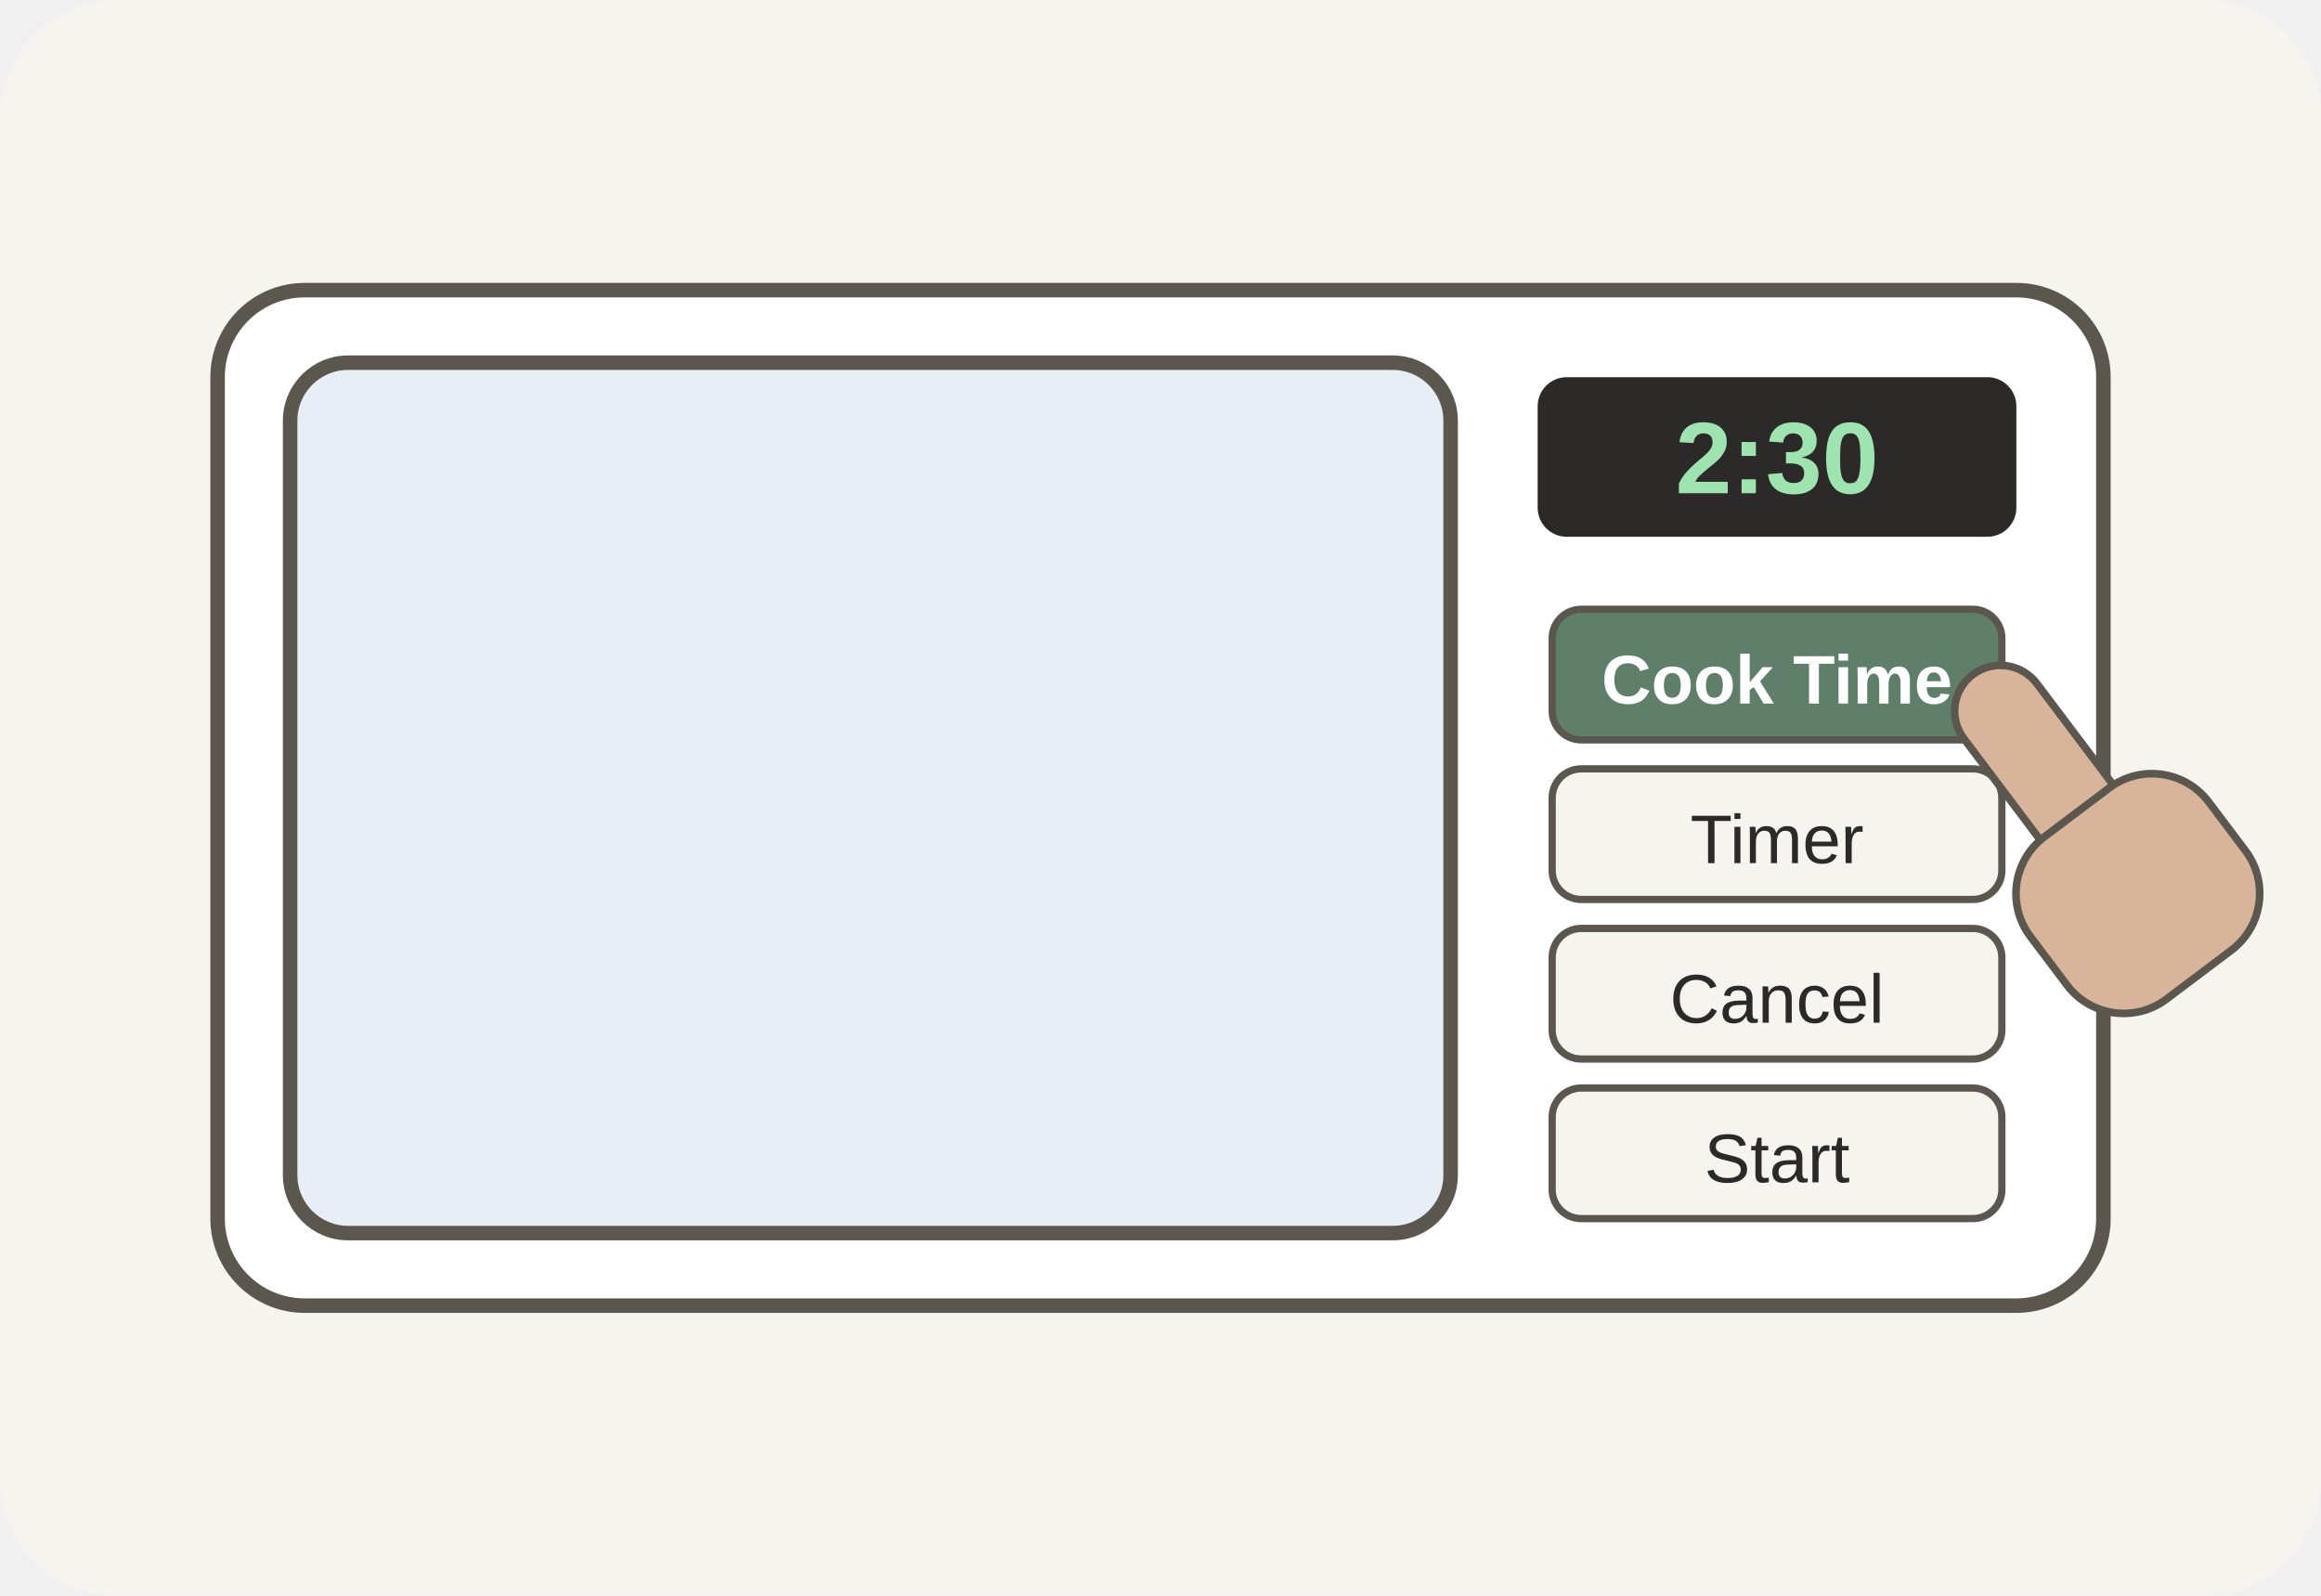
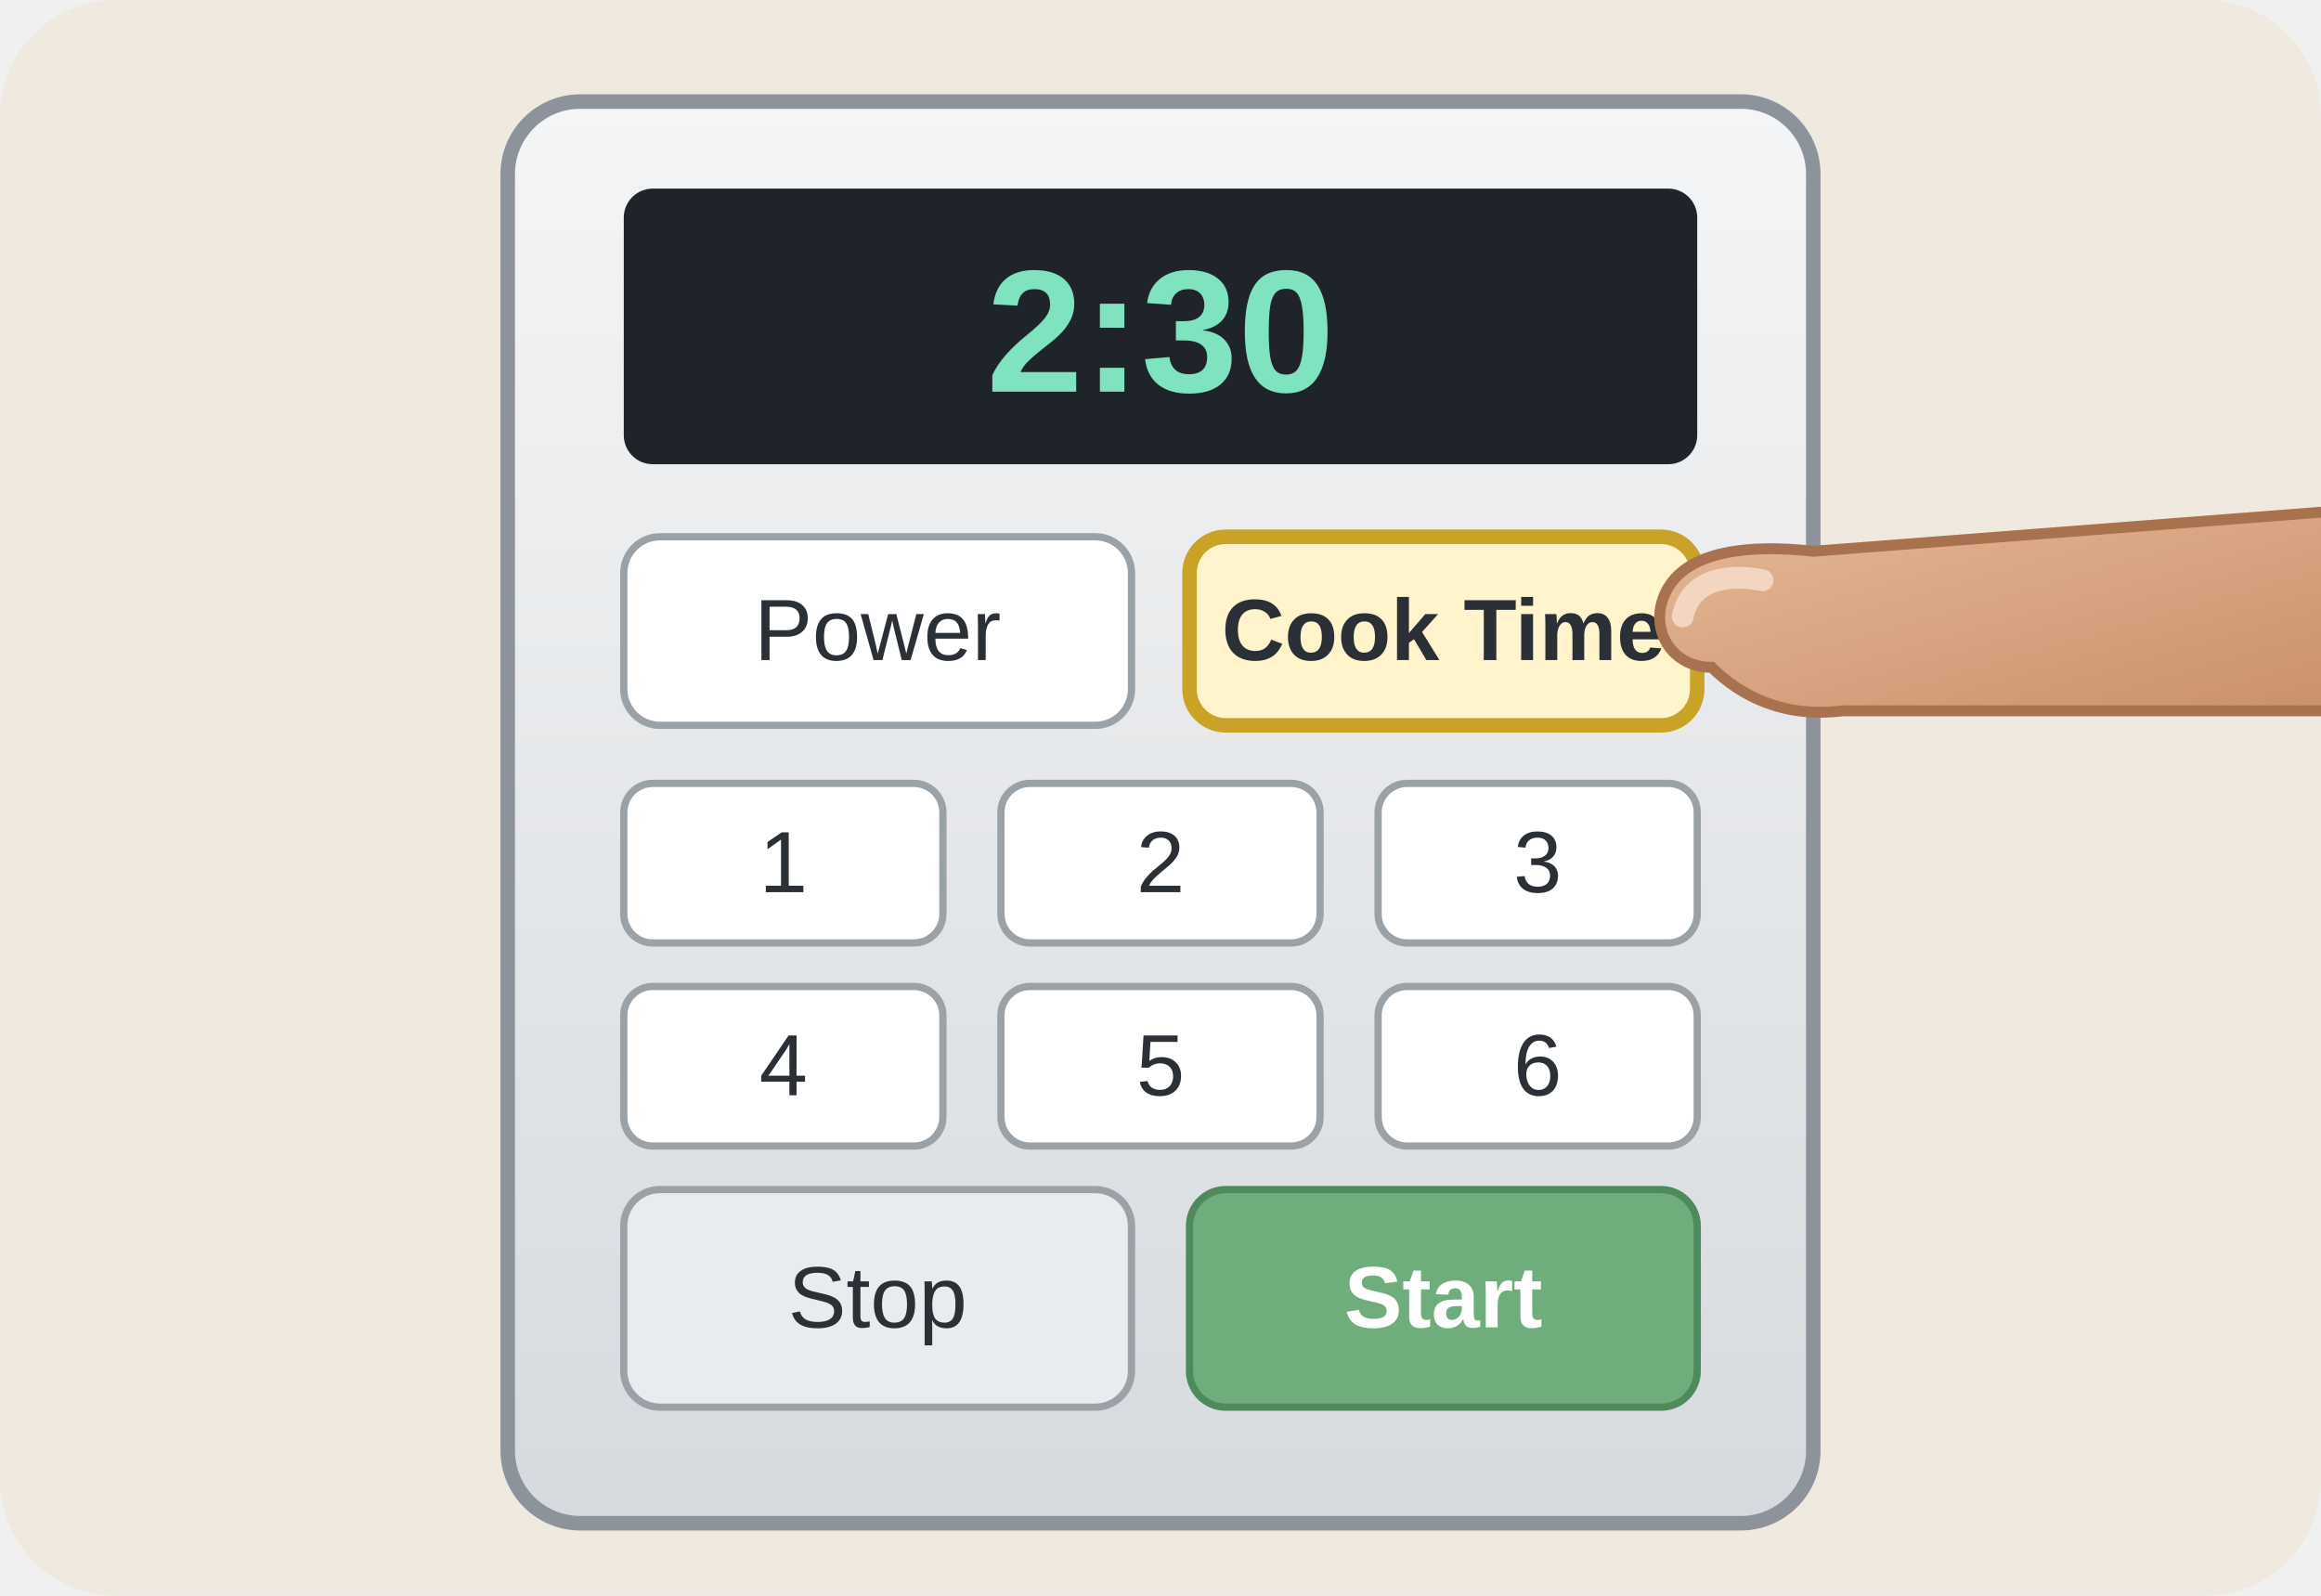
- <svg xmlns="http://www.w3.org/2000/svg" viewBox="0 0 320 220" role="img">
-   <rect width="320" height="220" rx="16" fill="#f6f4ef" />
-   <rect x="30" y="40" width="260" height="140" rx="12" fill="#fff" stroke="#5c574e" stroke-width="2" />
-   <rect x="40" y="50" width="160" height="120" rx="8" fill="#e7eef5" stroke="#5c574e" stroke-width="2" />
-   <rect x="212" y="52" width="66" height="22" rx="4" fill="#2b2a28" />
-   <text x="245" y="68" font-family="system-ui,Segoe UI,Arial,sans-serif" font-size="14" font-weight="600" fill="#9fe3b0" text-anchor="middle">2:30</text>
-   <rect x="214" y="84" width="62" height="18" rx="4" fill="#5f7f6a" stroke="#5c574e" stroke-width="1" />
-   <text x="245" y="97" font-family="system-ui,Segoe UI,Arial,sans-serif" font-size="9.5" font-weight="600" fill="#fff" text-anchor="middle">Cook Time</text>
-   <rect x="214" y="106" width="62" height="18" rx="4" fill="#f6f4ef" stroke="#5c574e" stroke-width="1" />
-   <text x="245" y="119" font-family="system-ui,Segoe UI,Arial,sans-serif" font-size="9.5" font-weight="400" fill="#2b2a28" text-anchor="middle">Timer</text>
-   <rect x="214" y="128" width="62" height="18" rx="4" fill="#f6f4ef" stroke="#5c574e" stroke-width="1" />
-   <text x="245" y="141" font-family="system-ui,Segoe UI,Arial,sans-serif" font-size="9.5" font-weight="400" fill="#2b2a28" text-anchor="middle">Cancel</text>
-   <rect x="214" y="150" width="62" height="18" rx="4" fill="#f6f4ef" stroke="#5c574e" stroke-width="1" />
-   <text x="245" y="163" font-family="system-ui,Segoe UI,Arial,sans-serif" font-size="9.5" font-weight="400" fill="#2b2a28" text-anchor="middle">Start</text>
-   <g transform="translate(272,93) rotate(-37) scale(0.7)">
-     <rect x="-9" y="0" width="18" height="46" rx="9" fill="#d8b59a" stroke="#5c574e" stroke-width="1.5" />
-     <rect x="-22" y="34" width="44" height="40" rx="14" fill="#d8b59a" stroke="#5c574e" stroke-width="1.5" />
+ <svg xmlns="http://www.w3.org/2000/svg" viewBox="0 0 320 220" role="img" aria-label="A finger pressing the Cook Time button">
+   <defs>
+     <linearGradient id="metal" x1="0" y1="0" x2="0" y2="1">
+       <stop offset="0" stop-color="#f4f5f6" />
+       <stop offset="1" stop-color="#d6dade" />
+     </linearGradient>
+     <linearGradient id="cavity" x1="0" y1="0" x2="0" y2="1">
+       <stop offset="0" stop-color="#ece6d8" />
+       <stop offset="1" stop-color="#cfc6b3" />
+     </linearGradient>
+     <linearGradient id="door" x1="0" y1="0" x2="1" y2="0">
+       <stop offset="0" stop-color="#cfd3d7" />
+       <stop offset="1" stop-color="#eef0f2" />
+     </linearGradient>
+     <linearGradient id="skin" x1="0" y1="0" x2="1" y2="1">
+       <stop offset="0" stop-color="#e6b896" />
+       <stop offset="1" stop-color="#c98f6b" />
+     </linearGradient>
+     <linearGradient id="mitt" x1="0" y1="0" x2="1" y2="1">
+       <stop offset="0" stop-color="#7a9cc6" />
+       <stop offset="1" stop-color="#4f73a1" />
+     </linearGradient>
+     <linearGradient id="screen" x1="0" y1="0" x2="0" y2="1">
+       <stop offset="0" stop-color="#ffffff" />
+       <stop offset="1" stop-color="#eef2f5" />
+     </linearGradient>
+     <linearGradient id="dark" x1="0" y1="0" x2="0" y2="1">
+       <stop offset="0" stop-color="#3a4148" />
+       <stop offset="1" stop-color="#22282d" />
+     </linearGradient>
+     <linearGradient id="box" x1="0" y1="0" x2="1" y2="1">
+       <stop offset="0" stop-color="#3f7fa6" />
+       <stop offset="1" stop-color="#2d5f80" />
+     </linearGradient>
+     <radialGradient id="food" cx="0.5" cy="0.4" r="0.6">
+       <stop offset="0" stop-color="#e9a45a" />
+       <stop offset="1" stop-color="#b8692c" />
+     </radialGradient>
+     <pattern id="mesh" width="5" height="5" patternUnits="userSpaceOnUse">
+       <circle cx="2.5" cy="2.5" r="1" fill="#3b3f44" />
+     </pattern>
+   </defs>
+   <rect width="320" height="220" rx="16" fill="#efe9df" />
+   <rect x="70" y="14" width="180" height="196" rx="10" fill="url(#metal)" stroke="#8d939a" stroke-width="2" />
+   <rect x="86" y="26" width="148" height="38" rx="4" fill="#1e2429" />
+   <text x="160" y="54" text-anchor="middle" font-family="Arial,Helvetica,sans-serif" font-size="24" font-weight="700" fill="#7fe3c0">2:30</text>
+   <rect x="86" y="74" width="70" height="26" rx="5" fill="#fff" stroke="#9aa1a7" />
+   <text x="121" y="91" text-anchor="middle" font-family="Arial,Helvetica,sans-serif" font-size="12" fill="#2b3036">Power</text>
+   <rect x="164" y="74" width="70" height="26" rx="5" fill="#fff4cc" stroke="#c9a227" stroke-width="2" />
+   <text x="199" y="91" text-anchor="middle" font-family="Arial,Helvetica,sans-serif" font-size="12" font-weight="700" fill="#2b3036">Cook Time</text>
+   <rect x="86" y="108" width="44" height="22" rx="4" fill="#fff" stroke="#9aa1a7" />
+   <text x="108" y="123" text-anchor="middle" font-family="Arial,Helvetica,sans-serif" font-size="12" fill="#2b3036">1</text>
+   <rect x="138" y="108" width="44" height="22" rx="4" fill="#fff" stroke="#9aa1a7" />
+   <text x="160" y="123" text-anchor="middle" font-family="Arial,Helvetica,sans-serif" font-size="12" fill="#2b3036">2</text>
+   <rect x="190" y="108" width="44" height="22" rx="4" fill="#fff" stroke="#9aa1a7" />
+   <text x="212" y="123" text-anchor="middle" font-family="Arial,Helvetica,sans-serif" font-size="12" fill="#2b3036">3</text>
+   <rect x="86" y="136" width="44" height="22" rx="4" fill="#fff" stroke="#9aa1a7" />
+   <text x="108" y="151" text-anchor="middle" font-family="Arial,Helvetica,sans-serif" font-size="12" fill="#2b3036">4</text>
+   <rect x="138" y="136" width="44" height="22" rx="4" fill="#fff" stroke="#9aa1a7" />
+   <text x="160" y="151" text-anchor="middle" font-family="Arial,Helvetica,sans-serif" font-size="12" fill="#2b3036">5</text>
+   <rect x="190" y="136" width="44" height="22" rx="4" fill="#fff" stroke="#9aa1a7" />
+   <text x="212" y="151" text-anchor="middle" font-family="Arial,Helvetica,sans-serif" font-size="12" fill="#2b3036">6</text>
+   <rect x="86" y="164" width="70" height="30" rx="5" fill="#e9ecef" stroke="#9aa1a7" />
+   <text x="121" y="183" text-anchor="middle" font-family="Arial,Helvetica,sans-serif" font-size="12" fill="#2b3036">Stop</text>
+   <rect x="164" y="164" width="70" height="30" rx="5" fill="#6fae7c" stroke="#4e8a5b" />
+   <text x="199" y="183" text-anchor="middle" font-family="Arial,Helvetica,sans-serif" font-size="12" font-weight="700" fill="#fff">Start</text>
+   <g transform="translate(8 0)">
+     <path d="M228 92 C222 92 219 86 222 81 C225 76 233 75 242 76 L320 70 L320 98 L246 98 C238 99 232 96 228 92 Z" fill="url(#skin)" stroke="#a8724f" stroke-width="1.5" />
+     <path d="M224 85 C225 80 230 79 235 80" fill="none" stroke="#f3d6c2" stroke-width="3" stroke-linecap="round" />
  </g>
</svg>
